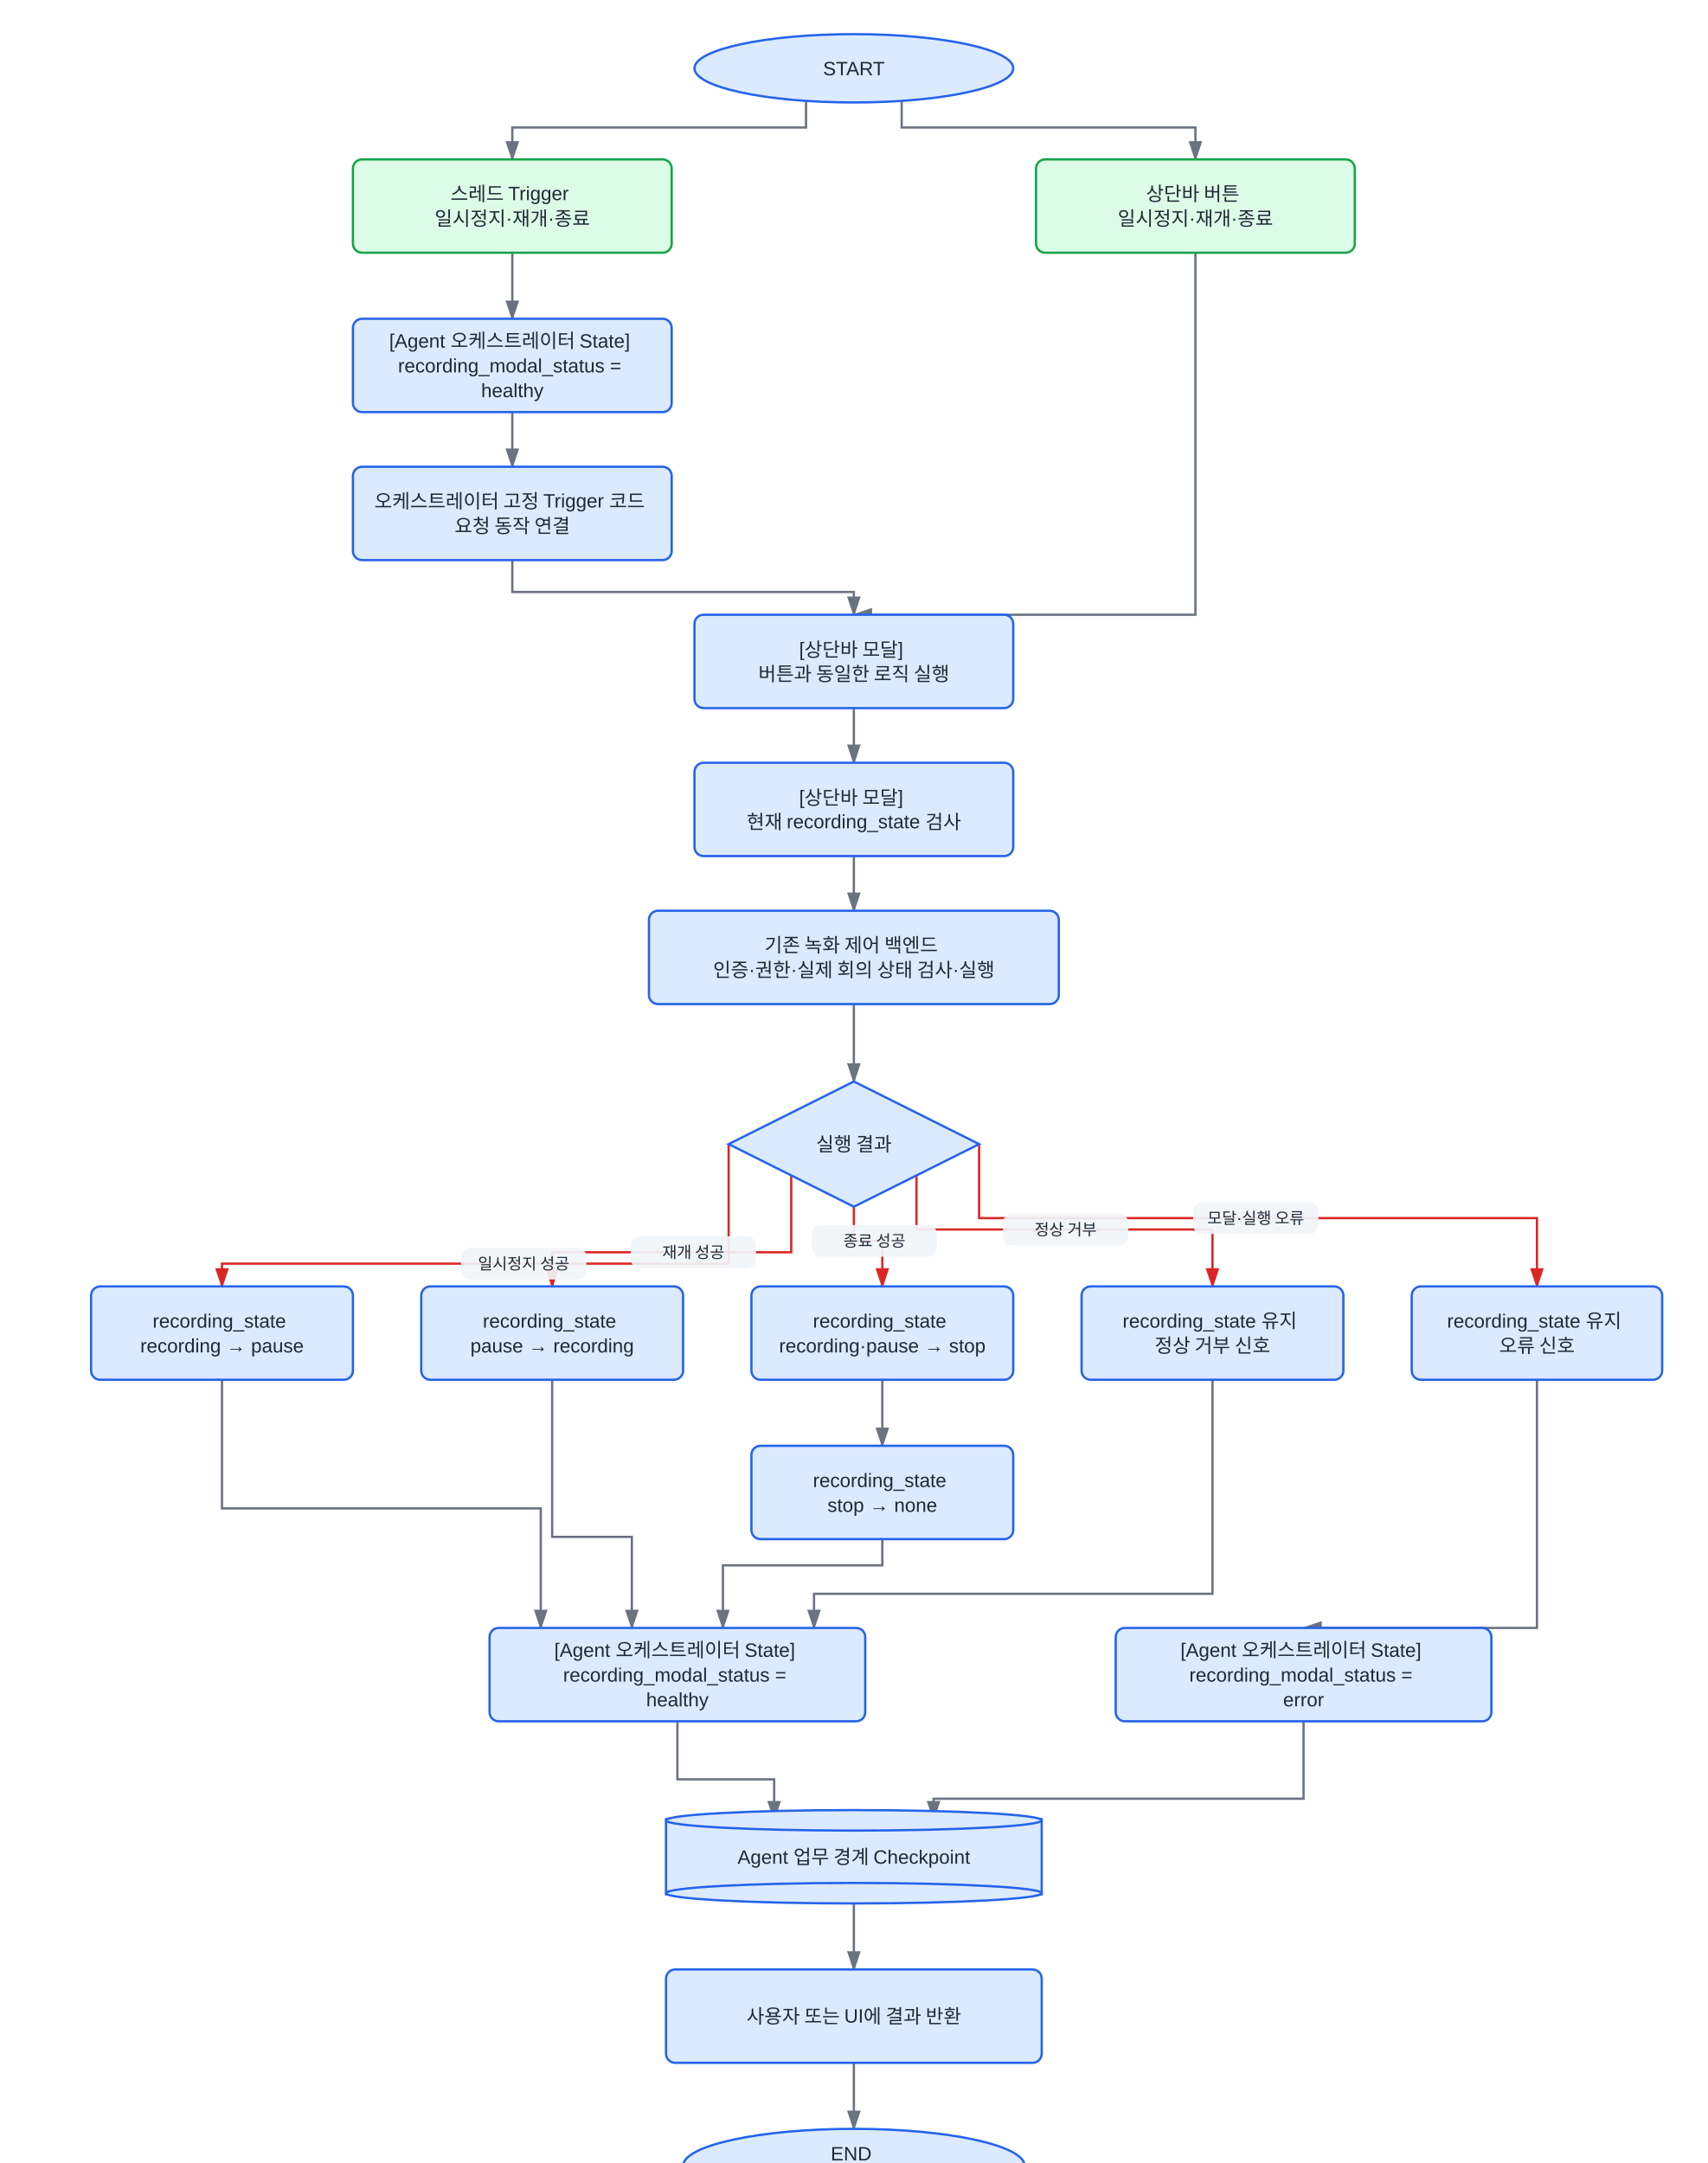
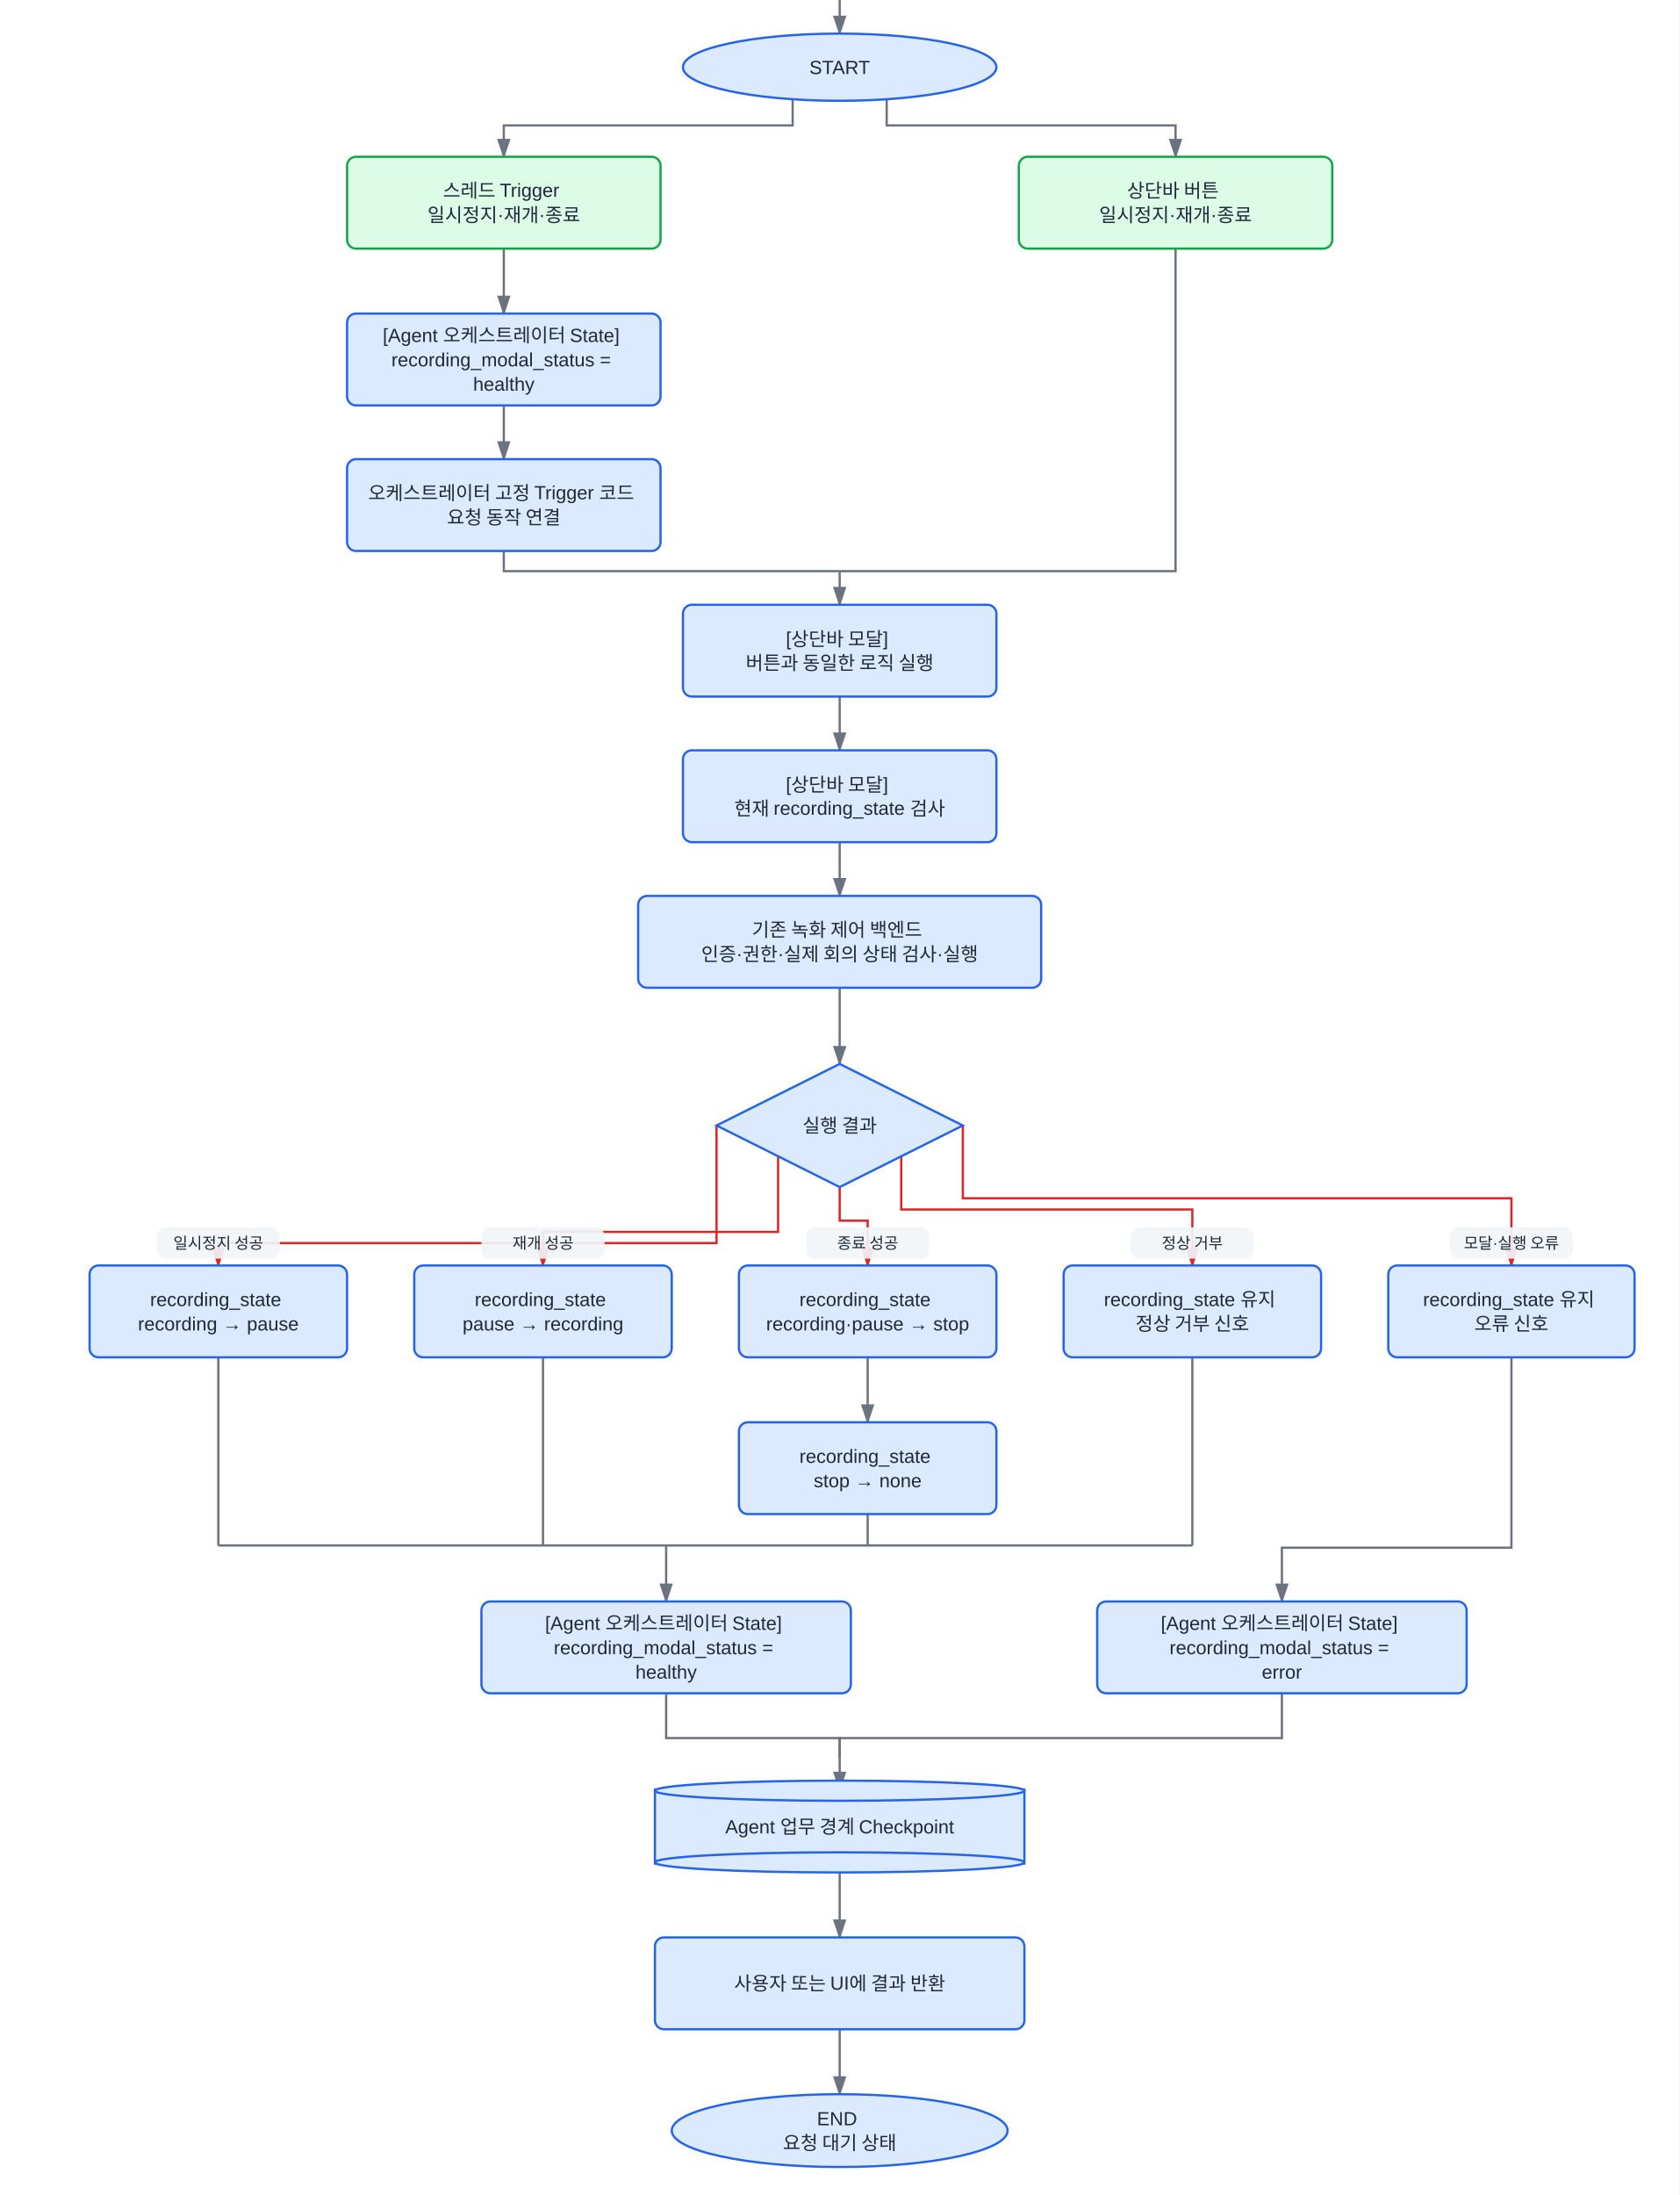
- <svg xmlns="http://www.w3.org/2000/svg" width="1500" height="1900" viewBox="0 0 1500 1900">
+ <svg xmlns="http://www.w3.org/2000/svg" width="1500" height="1960" viewBox="0 0 1500 1960">
  <defs>
    <marker id="a6b7280" markerWidth="10" markerHeight="10" refX="8" refY="3" orient="auto">
      <path d="M0 0L0 6L9 3z" fill="#6b7280" />
    </marker>
    <marker id="a2563eb" markerWidth="10" markerHeight="10" refX="8" refY="3" orient="auto">
      <path d="M0 0L0 6L9 3z" fill="#2563eb" />
    </marker>
    <marker id="adc2626" markerWidth="10" markerHeight="10" refX="8" refY="3" orient="auto">
      <path d="M0 0L0 6L9 3z" fill="#dc2626" />
    </marker>
    <marker id="a16a34a" markerWidth="10" markerHeight="10" refX="8" refY="3" orient="auto">
      <path d="M0 0L0 6L9 3z" fill="#16a34a" />
    </marker>
    <marker id="ad97706" markerWidth="10" markerHeight="10" refX="8" refY="3" orient="auto">
      <path d="M0 0L0 6L9 3z" fill="#d97706" />
    </marker>
    <marker id="af97316" markerWidth="10" markerHeight="10" refX="8" refY="3" orient="auto">
      <path d="M0 0L0 6L9 3z" fill="#f97316" />
    </marker>
    <marker id="a0f766e" markerWidth="10" markerHeight="10" refX="8" refY="3" orient="auto">
      <path d="M0 0L0 6L9 3z" fill="#0f766e" />
    </marker>
    <marker id="a475569" markerWidth="10" markerHeight="10" refX="8" refY="3" orient="auto">
      <path d="M0 0L0 6L9 3z" fill="#475569" />
    </marker>
    <marker id="a1f2937" markerWidth="10" markerHeight="10" refX="8" refY="3" orient="auto">
      <path d="M0 0L0 6L9 3z" fill="#1f2937" />
    </marker>
  </defs>
  <rect width="100%" height="100%" fill="white" />
  <polyline points="640,1005 640,1110 195,1110 195,1130" fill="none" stroke="#dc2626" stroke-width="2" marker-end="url(#adc2626)" />
  <polyline points="695,1032.5 695,1100 485,1100 485,1130" fill="none" stroke="#dc2626" stroke-width="2" marker-end="url(#adc2626)" />
  <polyline points="750,1060 750,1090 775,1090 775,1130" fill="none" stroke="#dc2626" stroke-width="2" marker-end="url(#adc2626)" />
  <polyline points="805,1032.5 805,1080 1065,1080 1065,1130" fill="none" stroke="#dc2626" stroke-width="2" marker-end="url(#adc2626)" />
  <polyline points="860,1005 860,1070 1350,1070 1350,1130" fill="none" stroke="#dc2626" stroke-width="2" marker-end="url(#adc2626)" />
  <polyline points="775,1212 775,1270" fill="none" stroke="#6b7280" stroke-width="2" marker-end="url(#a6b7280)" />
-   <polyline points="195,1212 195,1325 475,1325 475,1430" fill="none" stroke="#6b7280" stroke-width="2" marker-end="url(#a6b7280)" />
-   <polyline points="485,1212 485,1350 555,1350 555,1430" fill="none" stroke="#6b7280" stroke-width="2" marker-end="url(#a6b7280)" />
-   <polyline points="775,1352 775,1375 635,1375 635,1430" fill="none" stroke="#6b7280" stroke-width="2" marker-end="url(#a6b7280)" />
-   <polyline points="1065,1212 1065,1400 715,1400 715,1430" fill="none" stroke="#6b7280" stroke-width="2" marker-end="url(#a6b7280)" />
-   <polyline points="1350,1212 1350,1430 1145,1430" fill="none" stroke="#6b7280" stroke-width="2" marker-end="url(#a6b7280)" />
-   <polyline points="595,1512 595,1563 680,1563 680,1598" fill="none" stroke="#6b7280" stroke-width="2" marker-end="url(#a6b7280)" />
-   <polyline points="1145,1512 1145,1580 820,1580 820,1598" fill="none" stroke="#6b7280" stroke-width="2" marker-end="url(#a6b7280)" />
+   <polyline points="195,1212 195,1380" fill="none" stroke="#6b7280" stroke-width="2" />
+   <polyline points="485,1212 485,1380" fill="none" stroke="#6b7280" stroke-width="2" />
+   <polyline points="775,1352 775,1380" fill="none" stroke="#6b7280" stroke-width="2" />
+   <polyline points="1065,1212 1065,1380" fill="none" stroke="#6b7280" stroke-width="2" />
+   <polyline points="195,1380 1065,1380" fill="none" stroke="#6b7280" stroke-width="2" />
+   <polyline points="595,1380 595,1430" fill="none" stroke="#6b7280" stroke-width="2" marker-end="url(#a6b7280)" />
+   <polyline points="1350,1212 1350,1382 1145,1382 1145,1430" fill="none" stroke="#6b7280" stroke-width="2" marker-end="url(#a6b7280)" />
+   <polyline points="595,1512 595,1552 750,1552 750,1570" fill="none" stroke="#6b7280" stroke-width="2" />
+   <polyline points="1145,1512 1145,1552 750,1552 750,1570" fill="none" stroke="#6b7280" stroke-width="2" />
+   <polyline points="750,1570 750,1598" fill="none" stroke="#6b7280" stroke-width="2" marker-end="url(#a6b7280)" />
  <polyline points="750,1672 750,1730" fill="none" stroke="#6b7280" stroke-width="2" marker-end="url(#a6b7280)" />
  <polyline points="750,1812 750,1870" fill="none" stroke="#6b7280" stroke-width="2" marker-end="url(#a6b7280)" />
  <polyline points="708,88.5 708,112 450,112 450,140" fill="none" stroke="#6b7280" stroke-width="2" marker-end="url(#a6b7280)" />
  <polyline points="792,88.5 792,112 1050,112 1050,140" fill="none" stroke="#6b7280" stroke-width="2" marker-end="url(#a6b7280)" />
  <polyline points="450,222 450,280" fill="none" stroke="#6b7280" stroke-width="2" marker-end="url(#a6b7280)" />
  <polyline points="450,362 450,410" fill="none" stroke="#6b7280" stroke-width="2" marker-end="url(#a6b7280)" />
-   <polyline points="450,492 450,520 750,520 750,540" fill="none" stroke="#6b7280" stroke-width="2" marker-end="url(#a6b7280)" />
-   <polyline points="1050,222 1050,540 750,540" fill="none" stroke="#6b7280" stroke-width="2" marker-end="url(#a6b7280)" />
+   <polyline points="450,492 450,510 750,510" fill="none" stroke="#6b7280" stroke-width="2" />
+   <polyline points="1050,222 1050,510 750,510" fill="none" stroke="#6b7280" stroke-width="2" />
+   <polyline points="750,510 750,540" fill="none" stroke="#6b7280" stroke-width="2" marker-end="url(#a6b7280)" />
  <polyline points="750,622 750,670" fill="none" stroke="#6b7280" stroke-width="2" marker-end="url(#a6b7280)" />
  <polyline points="750,752 750,800" fill="none" stroke="#6b7280" stroke-width="2" marker-end="url(#a6b7280)" />
  <polyline points="750,882 750,950" fill="none" stroke="#6b7280" stroke-width="2" marker-end="url(#a6b7280)" />
-   <rect x="405" y="1096" width="110" height="27.92" rx="8" fill="#f1f5f9" fill-opacity="0.92" stroke="transparent" stroke-width="1" />
-   <rect x="554" y="1086" width="110" height="27.92" rx="8" fill="#f1f5f9" fill-opacity="0.92" stroke="transparent" stroke-width="1" />
-   <rect x="713" y="1076" width="110" height="27.92" rx="8" fill="#f1f5f9" fill-opacity="0.92" stroke="transparent" stroke-width="1" />
-   <rect x="881" y="1066" width="110" height="27.92" rx="8" fill="#f1f5f9" fill-opacity="0.92" stroke="transparent" stroke-width="1" />
-   <rect x="1048" y="1056" width="110" height="27.92" rx="8" fill="#f1f5f9" fill-opacity="0.92" stroke="transparent" stroke-width="1" />
+   <rect x="140" y="1096" width="110" height="27.92" rx="8" fill="#f1f5f9" fill-opacity="0.92" stroke="transparent" stroke-width="1" />
+   <rect x="430" y="1096" width="110" height="27.92" rx="8" fill="#f1f5f9" fill-opacity="0.92" stroke="transparent" stroke-width="1" />
+   <rect x="720" y="1096" width="110" height="27.92" rx="8" fill="#f1f5f9" fill-opacity="0.92" stroke="transparent" stroke-width="1" />
+   <rect x="1010" y="1096" width="110" height="27.92" rx="8" fill="#f1f5f9" fill-opacity="0.92" stroke="transparent" stroke-width="1" />
+   <rect x="1295" y="1096" width="110" height="27.92" rx="8" fill="#f1f5f9" fill-opacity="0.92" stroke="transparent" stroke-width="1" />
+   <polyline points="750,0 750,30" fill="none" stroke="#6b7280" stroke-width="2" marker-end="url(#a6b7280)" />
  <ellipse cx="750" cy="60" rx="140" ry="30" fill="#dbeafe" stroke="#2563eb" stroke-width="2" />
  <rect x="310" y="140" width="280" height="82" rx="8" fill="#dcfce7" fill-opacity="1" stroke="#16a34a" stroke-width="2" />
  <rect x="910" y="140" width="280" height="82" rx="8" fill="#dcfce7" fill-opacity="1" stroke="#16a34a" stroke-width="2" />
  <rect x="310" y="280" width="280" height="82" rx="8" fill="#dbeafe" fill-opacity="1" stroke="#2563eb" stroke-width="2" />
  <rect x="310" y="410" width="280" height="82" rx="8" fill="#dbeafe" fill-opacity="1" stroke="#2563eb" stroke-width="2" />
  <rect x="610" y="540" width="280" height="82" rx="8" fill="#dbeafe" fill-opacity="1" stroke="#2563eb" stroke-width="2" />
  <rect x="610" y="670" width="280" height="82" rx="8" fill="#dbeafe" fill-opacity="1" stroke="#2563eb" stroke-width="2" />
  <rect x="570" y="800" width="360" height="82" rx="8" fill="#dbeafe" fill-opacity="1" stroke="#2563eb" stroke-width="2" />
  <polygon points="750,950 860,1005 750,1060 640,1005" fill="#dbeafe" stroke="#2563eb" stroke-width="2" />
  <rect x="80" y="1130" width="230" height="82" rx="8" fill="#dbeafe" fill-opacity="1" stroke="#2563eb" stroke-width="2" />
  <rect x="370" y="1130" width="230" height="82" rx="8" fill="#dbeafe" fill-opacity="1" stroke="#2563eb" stroke-width="2" />
  <rect x="660" y="1130" width="230" height="82" rx="8" fill="#dbeafe" fill-opacity="1" stroke="#2563eb" stroke-width="2" />
  <rect x="950" y="1130" width="230" height="82" rx="8" fill="#dbeafe" fill-opacity="1" stroke="#2563eb" stroke-width="2" />
  <rect x="1240" y="1130" width="220" height="82" rx="8" fill="#dbeafe" fill-opacity="1" stroke="#2563eb" stroke-width="2" />
  <rect x="660" y="1270" width="230" height="82" rx="8" fill="#dbeafe" fill-opacity="1" stroke="#2563eb" stroke-width="2" />
  <rect x="430" y="1430" width="330" height="82" rx="8" fill="#dbeafe" fill-opacity="1" stroke="#2563eb" stroke-width="2" />
  <rect x="980" y="1430" width="330" height="82" rx="8" fill="#dbeafe" fill-opacity="1" stroke="#2563eb" stroke-width="2" />
  <rect x="585" y="1598" width="330" height="66" rx="0" fill="#dbeafe" fill-opacity="1" stroke="#2563eb" stroke-width="2" />
  <ellipse cx="750" cy="1599" rx="165" ry="9" fill="#dbeafe" stroke="#2563eb" stroke-width="2" />
  <ellipse cx="750" cy="1663" rx="165" ry="9" fill="#dbeafe" stroke="#2563eb" stroke-width="2" />
  <rect x="585" y="1730" width="330" height="82" rx="8" fill="#dbeafe" fill-opacity="1" stroke="#2563eb" stroke-width="2" />
  <ellipse cx="750" cy="1902.5" rx="150" ry="32.5" fill="#dbeafe" stroke="#2563eb" stroke-width="2" />
  <text x="750" y="66.12" text-anchor="middle" font-family="Arial,'Noto Sans KR',sans-serif" font-size="17" fill="#1f2937">
    <tspan x="750" dy="0">START</tspan>
  </text>
  <text x="450" y="176.24" text-anchor="middle" font-family="Arial,'Noto Sans KR',sans-serif" font-size="17" fill="#1f2937">
    <tspan x="450" dy="0">스레드 Trigger</tspan>
    <tspan x="450" dy="21.76">일시정지·재개·종료</tspan>
  </text>
  <text x="1050" y="176.24" text-anchor="middle" font-family="Arial,'Noto Sans KR',sans-serif" font-size="17" fill="#1f2937">
    <tspan x="1050" dy="0">상단바 버튼</tspan>
    <tspan x="1050" dy="21.76">일시정지·재개·종료</tspan>
  </text>
  <text x="450" y="305.36" text-anchor="middle" font-family="Arial,'Noto Sans KR',sans-serif" font-size="17" fill="#1f2937">
    <tspan x="450" dy="0">[Agent 오케스트레이터 State]</tspan>
    <tspan x="450" dy="21.76">recording_modal_status =</tspan>
    <tspan x="450" dy="21.76">healthy</tspan>
  </text>
  <text x="450" y="446.24" text-anchor="middle" font-family="Arial,'Noto Sans KR',sans-serif" font-size="17" fill="#1f2937">
    <tspan x="450" dy="0">오케스트레이터 고정 Trigger 코드</tspan>
    <tspan x="450" dy="21.76">요청 동작 연결</tspan>
  </text>
  <text x="750" y="576.24" text-anchor="middle" font-family="Arial,'Noto Sans KR',sans-serif" font-size="17" fill="#1f2937">
    <tspan x="750" dy="0">[상단바 모달]</tspan>
    <tspan x="750" dy="21.76">버튼과 동일한 로직 실행</tspan>
  </text>
  <text x="750" y="706.24" text-anchor="middle" font-family="Arial,'Noto Sans KR',sans-serif" font-size="17" fill="#1f2937">
    <tspan x="750" dy="0">[상단바 모달]</tspan>
    <tspan x="750" dy="21.76">현재 recording_state 검사</tspan>
  </text>
  <text x="750" y="836.24" text-anchor="middle" font-family="Arial,'Noto Sans KR',sans-serif" font-size="17" fill="#1f2937">
    <tspan x="750" dy="0">기존 녹화 제어 백엔드</tspan>
    <tspan x="750" dy="21.76">인증·권한·실제 회의 상태 검사·실행</tspan>
  </text>
  <text x="750" y="1011.12" text-anchor="middle" font-family="Arial,'Noto Sans KR',sans-serif" font-size="17" fill="#1f2937">
    <tspan x="750" dy="0">실행 결과</tspan>
  </text>
  <text x="195" y="1166.24" text-anchor="middle" font-family="Arial,'Noto Sans KR',sans-serif" font-size="17" fill="#1f2937">
    <tspan x="195" dy="0">recording_state</tspan>
    <tspan x="195" dy="21.76">recording → pause</tspan>
  </text>
  <text x="485" y="1166.24" text-anchor="middle" font-family="Arial,'Noto Sans KR',sans-serif" font-size="17" fill="#1f2937">
    <tspan x="485" dy="0">recording_state</tspan>
    <tspan x="485" dy="21.76">pause → recording</tspan>
  </text>
  <text x="775" y="1166.24" text-anchor="middle" font-family="Arial,'Noto Sans KR',sans-serif" font-size="17" fill="#1f2937">
    <tspan x="775" dy="0">recording_state</tspan>
    <tspan x="775" dy="21.76">recording·pause → stop</tspan>
  </text>
  <text x="1065" y="1166.24" text-anchor="middle" font-family="Arial,'Noto Sans KR',sans-serif" font-size="17" fill="#1f2937">
    <tspan x="1065" dy="0">recording_state 유지</tspan>
    <tspan x="1065" dy="21.76">정상 거부 신호</tspan>
  </text>
  <text x="1350" y="1166.24" text-anchor="middle" font-family="Arial,'Noto Sans KR',sans-serif" font-size="17" fill="#1f2937">
    <tspan x="1350" dy="0">recording_state 유지</tspan>
    <tspan x="1350" dy="21.76">오류 신호</tspan>
  </text>
-   <text x="460" y="1115" text-anchor="middle" font-family="Arial,'Noto Sans KR',sans-serif" font-size="14" fill="#1f2937">
-     <tspan x="460" dy="0">일시정지 성공</tspan>
+   <text x="195" y="1115" text-anchor="middle" font-family="Arial,'Noto Sans KR',sans-serif" font-size="14" fill="#1f2937">
+     <tspan x="195" dy="0">일시정지 성공</tspan>
  </text>
-   <text x="609" y="1105" text-anchor="middle" font-family="Arial,'Noto Sans KR',sans-serif" font-size="14" fill="#1f2937">
-     <tspan x="609" dy="0">재개 성공</tspan>
+   <text x="485" y="1115" text-anchor="middle" font-family="Arial,'Noto Sans KR',sans-serif" font-size="14" fill="#1f2937">
+     <tspan x="485" dy="0">재개 성공</tspan>
  </text>
-   <text x="768" y="1095" text-anchor="middle" font-family="Arial,'Noto Sans KR',sans-serif" font-size="14" fill="#1f2937">
-     <tspan x="768" dy="0">종료 성공</tspan>
+   <text x="775" y="1115" text-anchor="middle" font-family="Arial,'Noto Sans KR',sans-serif" font-size="14" fill="#1f2937">
+     <tspan x="775" dy="0">종료 성공</tspan>
  </text>
-   <text x="936" y="1085" text-anchor="middle" font-family="Arial,'Noto Sans KR',sans-serif" font-size="14" fill="#1f2937">
-     <tspan x="936" dy="0">정상 거부</tspan>
+   <text x="1065" y="1115" text-anchor="middle" font-family="Arial,'Noto Sans KR',sans-serif" font-size="14" fill="#1f2937">
+     <tspan x="1065" dy="0">정상 거부</tspan>
  </text>
-   <text x="1103" y="1075" text-anchor="middle" font-family="Arial,'Noto Sans KR',sans-serif" font-size="14" fill="#1f2937">
-     <tspan x="1103" dy="0">모달·실행 오류</tspan>
+   <text x="1350" y="1115" text-anchor="middle" font-family="Arial,'Noto Sans KR',sans-serif" font-size="14" fill="#1f2937">
+     <tspan x="1350" dy="0">모달·실행 오류</tspan>
  </text>
  <text x="775" y="1306.24" text-anchor="middle" font-family="Arial,'Noto Sans KR',sans-serif" font-size="17" fill="#1f2937">
    <tspan x="775" dy="0">recording_state</tspan>
    <tspan x="775" dy="21.76">stop → none</tspan>
  </text>
  <text x="595" y="1455.36" text-anchor="middle" font-family="Arial,'Noto Sans KR',sans-serif" font-size="17" fill="#1f2937">
    <tspan x="595" dy="0">[Agent 오케스트레이터 State]</tspan>
    <tspan x="595" dy="21.76">recording_modal_status =</tspan>
    <tspan x="595" dy="21.76">healthy</tspan>
  </text>
  <text x="1145" y="1455.36" text-anchor="middle" font-family="Arial,'Noto Sans KR',sans-serif" font-size="17" fill="#1f2937">
    <tspan x="1145" dy="0">[Agent 오케스트레이터 State]</tspan>
    <tspan x="1145" dy="21.76">recording_modal_status =</tspan>
    <tspan x="1145" dy="21.76">error</tspan>
  </text>
  <text x="750" y="1637.12" text-anchor="middle" font-family="Arial,'Noto Sans KR',sans-serif" font-size="17" fill="#1f2937">
    <tspan x="750" dy="0">Agent 업무 경계 Checkpoint</tspan>
  </text>
  <text x="750" y="1777.12" text-anchor="middle" font-family="Arial,'Noto Sans KR',sans-serif" font-size="17" fill="#1f2937">
    <tspan x="750" dy="0">사용자 또는 UI에 결과 반환</tspan>
  </text>
  <text x="750" y="1897.74" text-anchor="middle" font-family="Arial,'Noto Sans KR',sans-serif" font-size="17" fill="#1f2937">
    <tspan x="750" dy="0">END</tspan>
    <tspan x="750" dy="21.76">요청 대기 상태</tspan>
  </text>
</svg>
